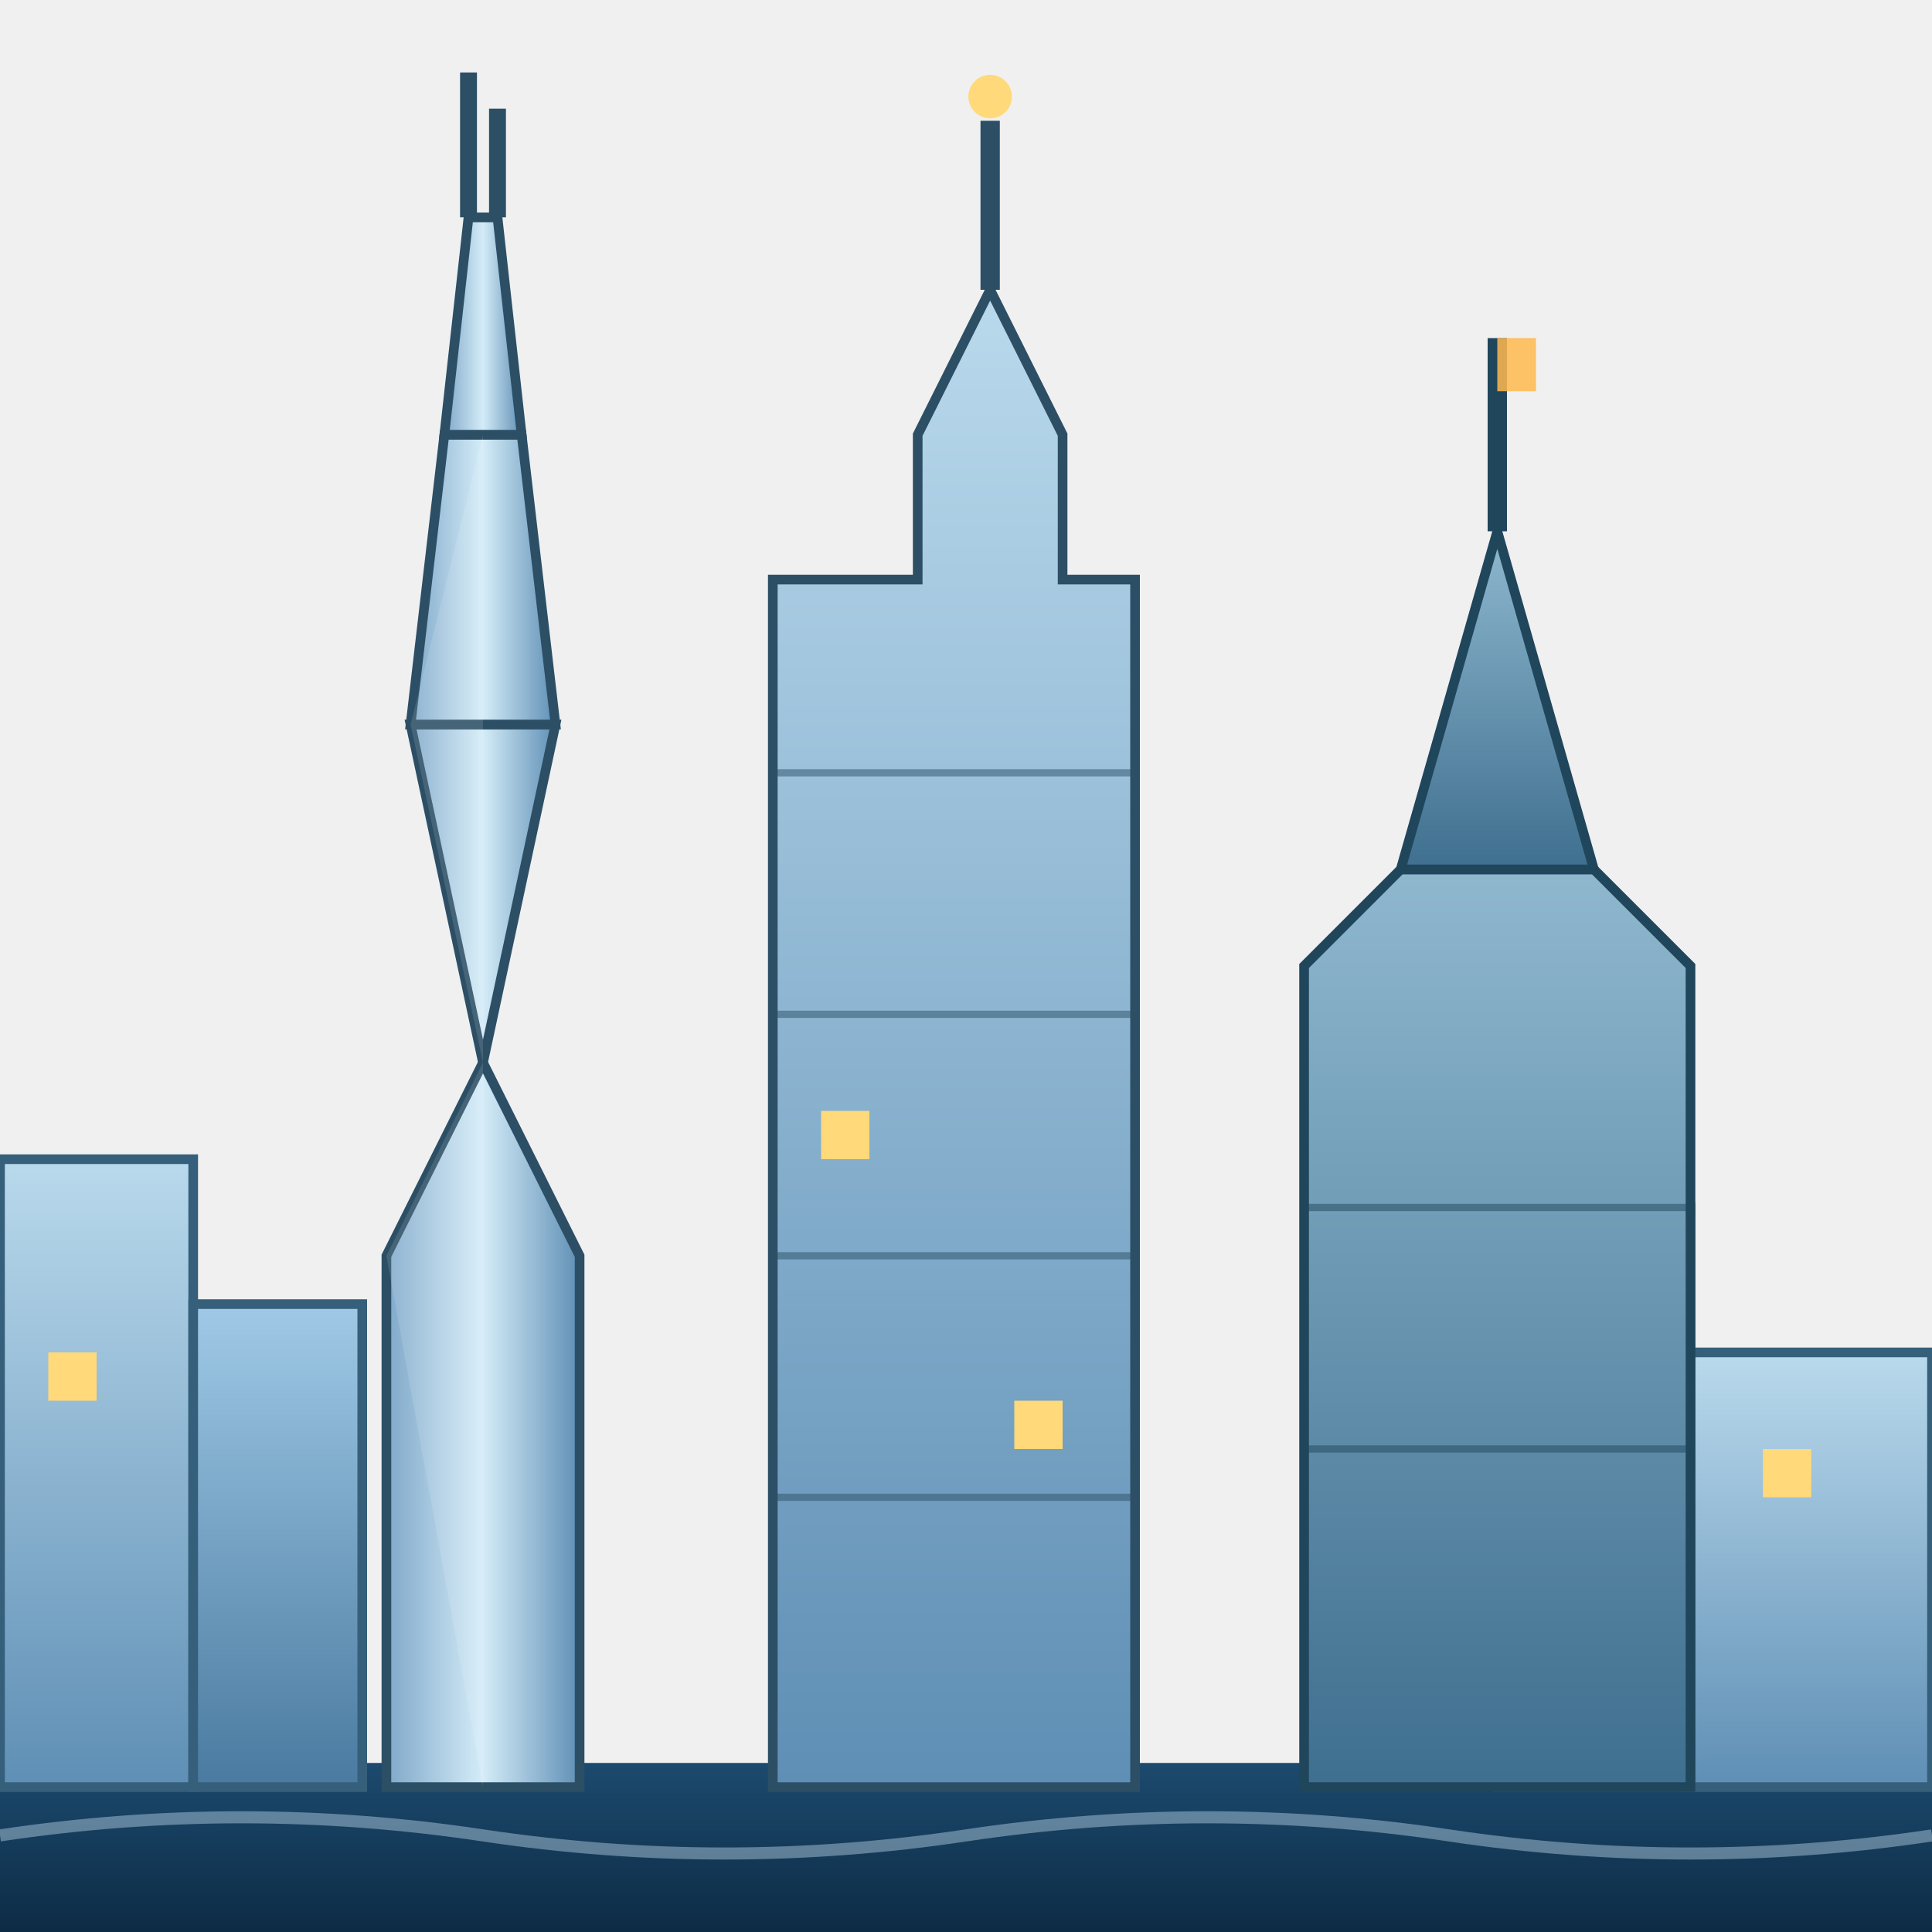
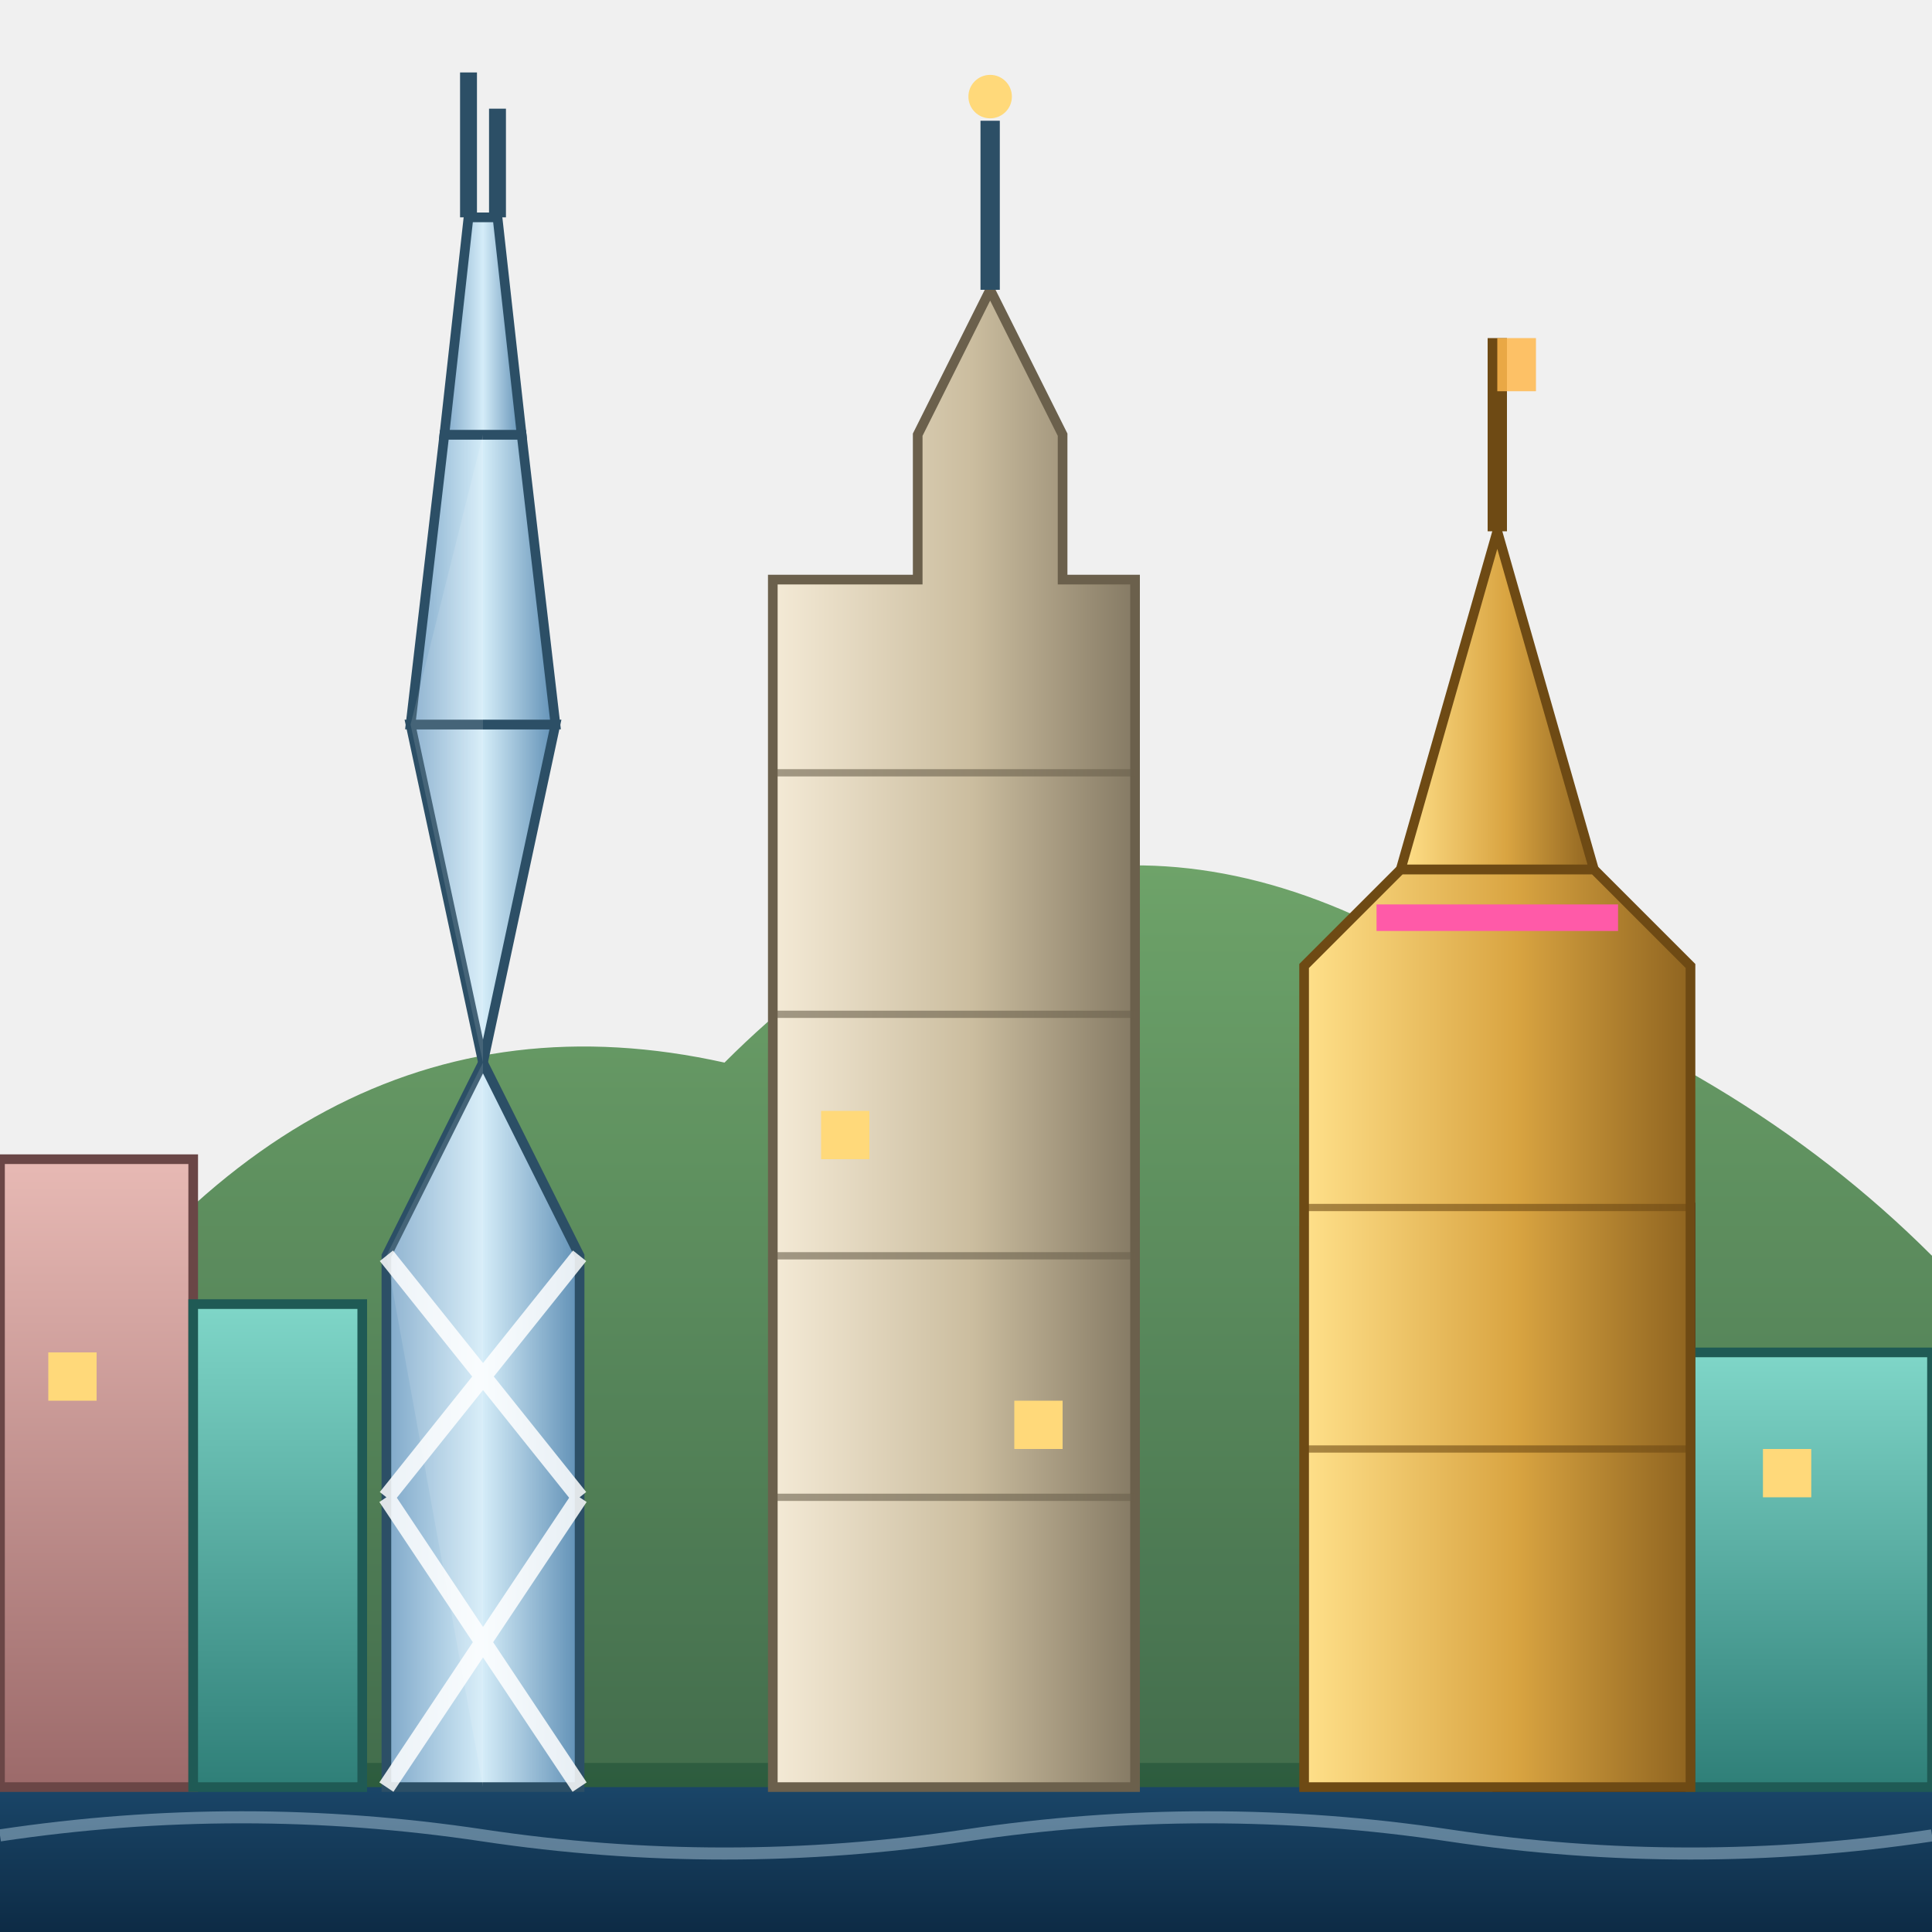
<svg xmlns="http://www.w3.org/2000/svg" viewBox="0 0 80 80">
  <defs>
    <linearGradient id="hkGlass1" x1="0" y1="0" x2="0" y2="1">
-       <stop offset="0%" stop-color="#9fc9e6" />
-       <stop offset="100%" stop-color="#4a7aa0" />
+       <stop offset="0%" stop-color="#7fd6c8" />
+       <stop offset="100%" stop-color="#2f7f78" />
    </linearGradient>
-     <linearGradient id="hkGlass2" x1="0" y1="0" x2="0" y2="1">
-       <stop offset="0%" stop-color="#b9d9ec" />
-       <stop offset="100%" stop-color="#5f8fb5" />
+     <linearGradient id="hkRose" x1="0" y1="0" x2="0" y2="1">
+       <stop offset="0%" stop-color="#e7b9b4" />
+       <stop offset="100%" stop-color="#9c6a6a" />
+     </linearGradient>
+     <linearGradient id="hkDark" x1="0" y1="0" x2="0" y2="1">
+       <stop offset="0%" stop-color="#6a7280" />
+       <stop offset="100%" stop-color="#2e3440" />
+     </linearGradient>
+     <linearGradient id="hkGlass2" x1="0" y1="0" x2="1" y2="0">
+       <stop offset="0%" stop-color="#f4ead6" />
+       <stop offset="55%" stop-color="#cbbd9f" />
+       <stop offset="100%" stop-color="#857a64" />
+     </linearGradient>
+     <linearGradient id="hkPeak" x1="0" y1="0" x2="0" y2="1">
+       <stop offset="0%" stop-color="#5f9a5a" />
+       <stop offset="100%" stop-color="#2f5e3a" />
    </linearGradient>
    <linearGradient id="hkBoc" x1="0" y1="0" x2="1" y2="0">
      <stop offset="0%" stop-color="#7fa8c9" />
      <stop offset="50%" stop-color="#d4ecf8" />
      <stop offset="100%" stop-color="#5f8fb5" />
    </linearGradient>
-     <linearGradient id="hkPlaza" x1="0" y1="0" x2="0" y2="1">
-       <stop offset="0%" stop-color="#8fb8cf" />
-       <stop offset="100%" stop-color="#3f6f8f" />
+     <linearGradient id="hkPlaza" x1="0" y1="0" x2="1" y2="0">
+       <stop offset="0%" stop-color="#ffe08a" />
+       <stop offset="55%" stop-color="#d9a441" />
+       <stop offset="100%" stop-color="#8f6420" />
    </linearGradient>
    <linearGradient id="hkWater" x1="0" y1="0" x2="0" y2="1">
      <stop offset="0%" stop-color="#1c4a6e" />
      <stop offset="100%" stop-color="#0d2b45" />
    </linearGradient>
  </defs>
  <rect x="0" y="73" width="80" height="7" fill="url(#hkWater)" />
  <path d="M0,76 Q10,74.5 20,76 T40,76 T60,76 T80,76" stroke="#cfe8f8" stroke-width="0.5" opacity="0.4" fill="none">
    <animate attributeName="opacity" values="0.25;0.55;0.25" dur="3s" repeatCount="indefinite" />
  </path>
-   <rect x="0" y="48" width="8" height="26" fill="url(#hkGlass2)" stroke="#355f7a" stroke-width="0.4" />
-   <rect x="8" y="54" width="7" height="20" fill="url(#hkGlass1)" stroke="#355f7a" stroke-width="0.4" />
-   <rect x="62" y="50" width="8" height="24" fill="url(#hkGlass1)" stroke="#355f7a" stroke-width="0.4" />
-   <rect x="70" y="56" width="10" height="18" fill="url(#hkGlass2)" stroke="#355f7a" stroke-width="0.4" />
+   <path d="M0,60 Q12,40 30,44 Q44,30 60,40 Q72,44 80,52 V74 H0 Z" fill="url(#hkPeak)" opacity="0.9" />
+   <rect x="0" y="48" width="8" height="26" fill="url(#hkRose)" stroke="#6a4646" stroke-width="0.4" />
+   <rect x="8" y="54" width="7" height="20" fill="url(#hkGlass1)" stroke="#1f5a55" stroke-width="0.4" />
+   <rect x="62" y="50" width="8" height="24" fill="url(#hkDark)" stroke="#1e232c" stroke-width="0.4" />
+   <rect x="70" y="56" width="10" height="18" fill="url(#hkGlass1)" stroke="#1f5a55" stroke-width="0.4" />
  <path d="M16,74 L16,52 L20,44 L24,52 L24,74 Z" fill="url(#hkBoc)" stroke="#2c4f66" stroke-width="0.4" />
  <path d="M20,44 L17,30 L23,30 Z" fill="url(#hkBoc)" stroke="#2c4f66" stroke-width="0.4" />
  <path d="M17,30 L18.4,18 L21.6,18 L23,30 Z" fill="url(#hkBoc)" stroke="#2c4f66" stroke-width="0.4" />
  <path d="M18.4,18 L19.4,9 L20.6,9 L21.6,18 Z" fill="url(#hkBoc)" stroke="#2c4f66" stroke-width="0.4" />
  <line x1="19.4" y1="9" x2="19.4" y2="3" stroke="#2c4f66" stroke-width="0.7" />
  <line x1="20.6" y1="9" x2="20.6" y2="4.5" stroke="#2c4f66" stroke-width="0.7" />
  <path d="M16,52 L20,44 L20,74 Z" fill="#ffffff" opacity="0.12" />
+   <path d="M16,74 L24,62 M24,74 L16,62 M16,62 L24,52 M24,62 L16,52" stroke="#ffffff" stroke-width="0.7" opacity="0.85" />
  <path d="M17,30 L20,44 L20,18 Z" fill="#ffffff" opacity="0.12" />
-   <path d="M32,74 L32,24 L38,24 L38,18 L41,12 L44,18 L44,24 L47,24 L47,74 Z" fill="url(#hkGlass2)" stroke="#2c4f66" stroke-width="0.4" />
-   <g stroke="#2c4f66" stroke-width="0.3" opacity="0.5">
+   <path d="M32,74 L32,24 L38,24 L38,18 L41,12 L44,18 L44,24 L47,24 L47,74 Z" fill="url(#hkGlass2)" stroke="#6b604c" stroke-width="0.4" />
+   <g stroke="#6b604c" stroke-width="0.3" opacity="0.6">
    <line x1="32" y1="32" x2="47" y2="32" />
    <line x1="32" y1="42" x2="47" y2="42" />
    <line x1="32" y1="52" x2="47" y2="52" />
    <line x1="32" y1="62" x2="47" y2="62" />
  </g>
  <line x1="41" y1="12" x2="41" y2="5" stroke="#2c4f66" stroke-width="0.8" />
  <circle cx="41" cy="4" r="0.9" fill="#ffd97a">
    <animate attributeName="opacity" values="1;0.3;1" dur="1.6s" repeatCount="indefinite" />
  </circle>
-   <path d="M54,74 L54,40 L58,36 L66,36 L70,40 L70,74 Z" fill="url(#hkPlaza)" stroke="#20465c" stroke-width="0.4" />
-   <path d="M58,36 L62,22 L66,36 Z" fill="url(#hkPlaza)" stroke="#20465c" stroke-width="0.4" />
-   <line x1="62" y1="22" x2="62" y2="14" stroke="#20465c" stroke-width="0.8" />
+   <path d="M54,74 L54,40 L58,36 L66,36 L70,40 L70,74 Z" fill="url(#hkPlaza)" stroke="#6e4a14" stroke-width="0.4" />
+   <path d="M58,36 L62,22 L66,36 Z" fill="url(#hkPlaza)" stroke="#6e4a14" stroke-width="0.4" />
+   <line x1="62" y1="22" x2="62" y2="14" stroke="#6e4a14" stroke-width="0.8" />
+   <path d="M57,38 L67,38" stroke="#ff5aa8" stroke-width="1.1">
+     <animate attributeName="stroke" values="#ff5aa8;#7ad7ff;#ffd24a;#ff5aa8" dur="4s" repeatCount="indefinite" />
+   </path>
  <g fill="#ffb84d" opacity="0.85">
    <rect x="62" y="14" width="1.6" height="2.2" />
    <animate attributeName="opacity" values="0.4;1;0.4" dur="2.4s" repeatCount="indefinite" />
  </g>
-   <g stroke="#20465c" stroke-width="0.3" opacity="0.5">
+   <g stroke="#6e4a14" stroke-width="0.3" opacity="0.6">
    <line x1="54" y1="50" x2="70" y2="50" />
    <line x1="54" y1="60" x2="70" y2="60" />
  </g>
  <rect x="2" y="56" width="2" height="2" fill="#ffd97a">
    <animate attributeName="opacity" values="0.4;1;0.4" dur="2.2s" repeatCount="indefinite" />
  </rect>
  <rect x="34" y="46" width="2" height="2" fill="#ffd97a">
    <animate attributeName="opacity" values="1;0.4;1" dur="2.6s" repeatCount="indefinite" />
  </rect>
  <rect x="73" y="60" width="2" height="2" fill="#ffd97a">
    <animate attributeName="opacity" values="0.5;1;0.5" dur="1.9s" repeatCount="indefinite" />
  </rect>
  <rect x="42" y="58" width="2" height="2" fill="#ffd97a">
    <animate attributeName="opacity" values="0.3;0.9;0.3" dur="3s" repeatCount="indefinite" />
  </rect>
</svg>
